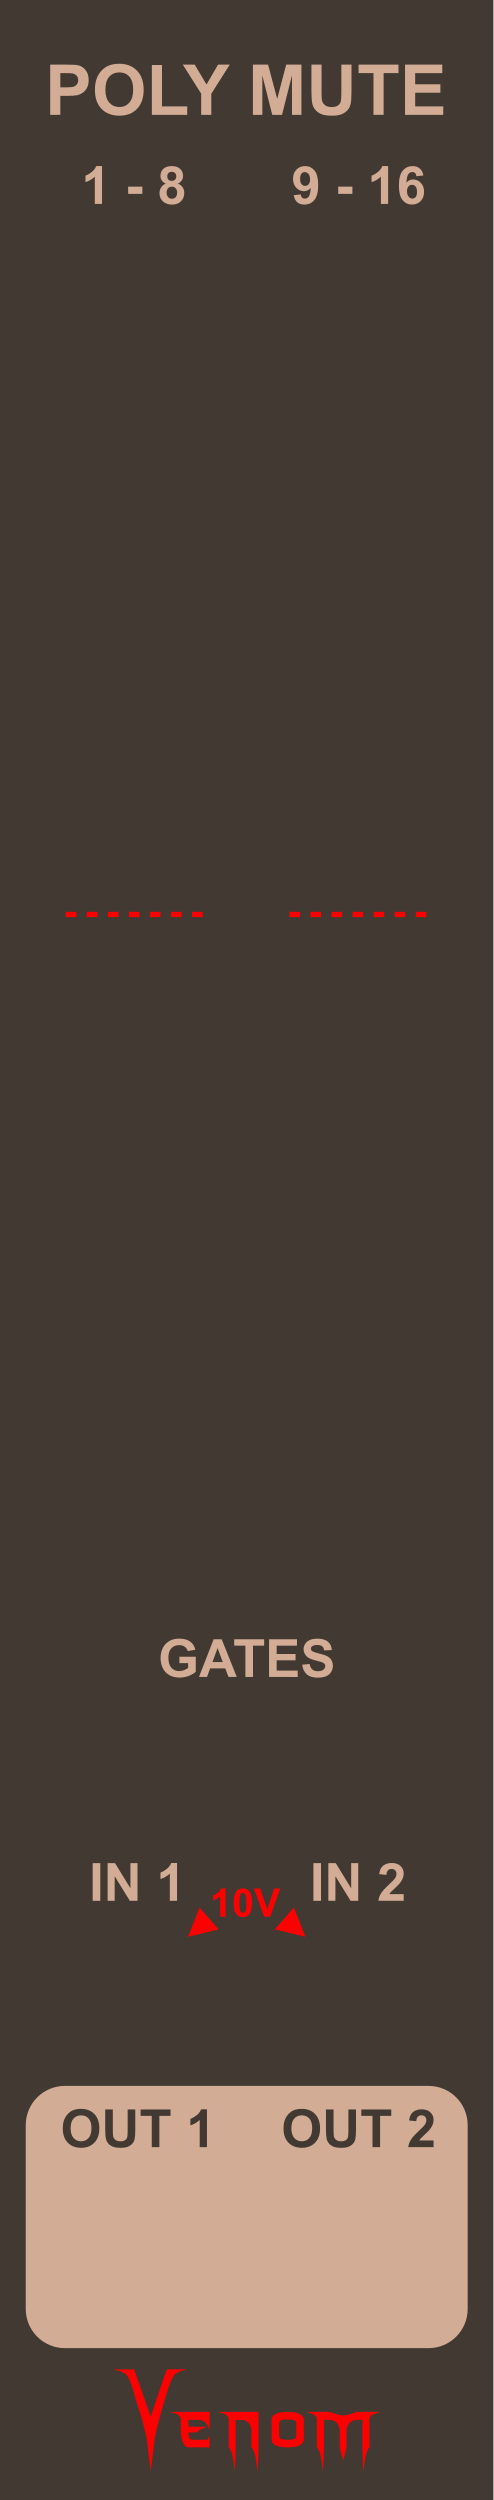
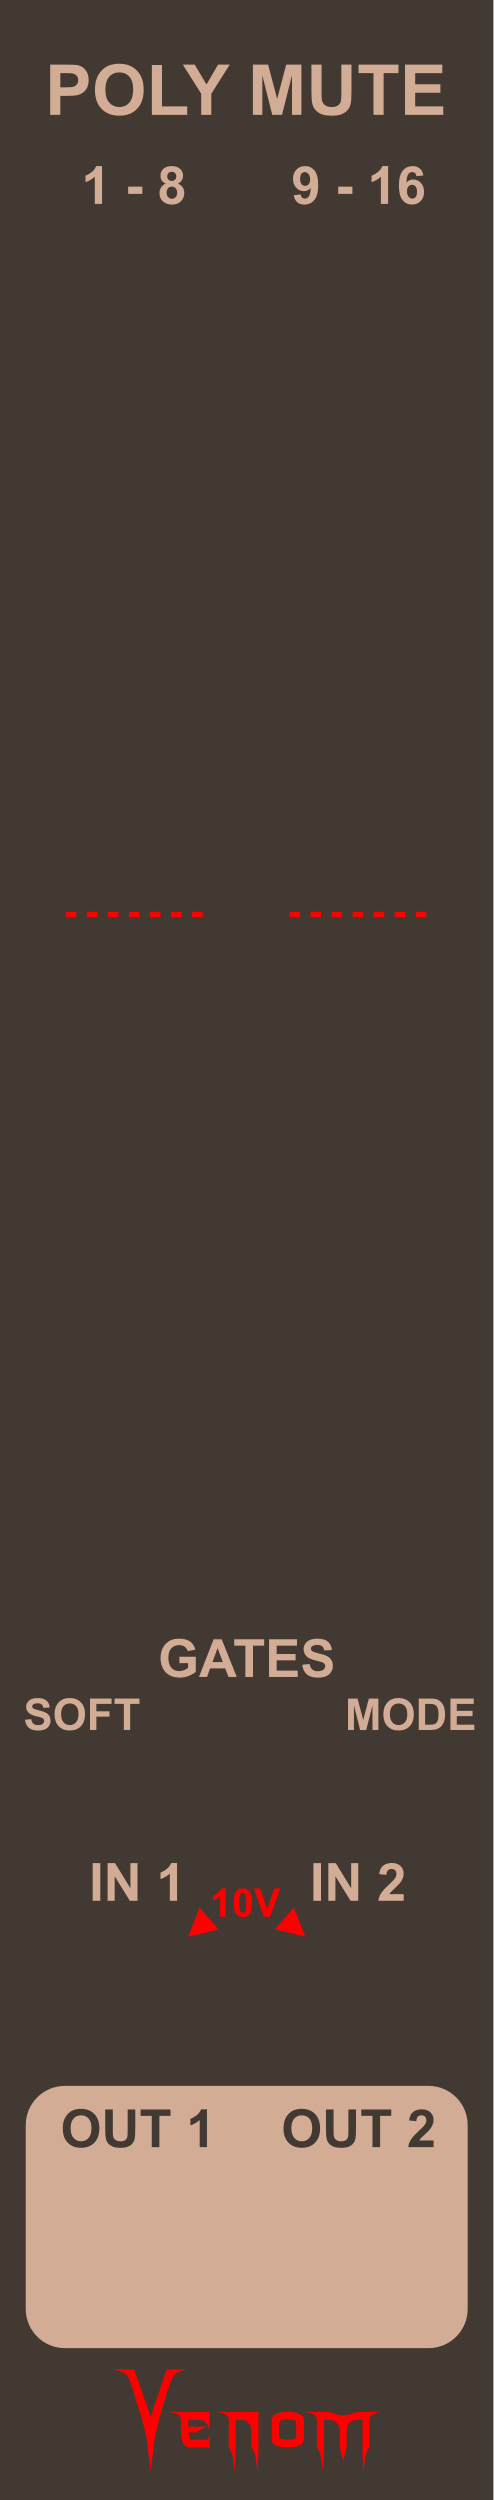
<svg xmlns="http://www.w3.org/2000/svg" width="75" height="380" viewBox="0 0 75 380" version="1.1" id="svg100">
  <defs id="defs7">
    <rect x="85" y="10" width="51.058" height="25" id="rect29906" />
    <linearGradient id="a8e142bb-541b-4903-be63-d5d069028a5d" x1="22.5" x2="22.5" y2="380" gradientUnits="userSpaceOnUse">
      <stop offset="0" stop-color="#ebebeb" id="stop2" />
      <stop offset="1" stop-color="#e1e1e1" id="stop4" />
    </linearGradient>
  </defs>
  <g id="f45e0130-37b7-4f8b-95b3-6408baa23eb1" data-name="components" style="display:inline">
    <g id="aea613ef-74be-49bf-be45-c0734aee674b" data-name="FND BG" style="fill:#423932;fill-opacity:1" transform="scale(1.666667,1)">
      <rect width="45" height="380" fill="url(#a8e142bb-541b-4903-be63-d5d069028a5d)" id="rect9" style="fill:#423932;fill-opacity:1" x="0" y="0" />
    </g>
  </g>
  <g id="layer2">
    <g id="g42796" transform="matrix(0.304583,0,0,0.304583,14.43755,-12.68508)" style="fill:#ff0000">
      <g aria-label="enom" id="text4270-27" style="font-size:49.389px;line-height:1.25;font-family:'NECK ROMANCER';-inkscape-font-specification:'NECK ROMANCER, Normal';font-variant-ligatures:none;text-align:center;text-anchor:middle;fill:#ff0000;stroke-width:2.646">
        <path d="m 46.609,1249.244 q 0,1.158 0,3.425 3.183,0 9.453,0 -1.64,0.579 -2.99,1.206 -1.35,0.627 -2.363,1.688 -1.35,0 -4.051,0 0,1.495 0.434,2.556 0.386,1.109 1.833,1.109 2.267,0 6.801,0 0.482,-0.145 0.868,-0.627 0.338,-0.53 0.627,-1.736 0,2.026 0,6.125 -3.521,0 -10.563,0 -1.543,0 -2.653,-2.219 -1.109,-2.17 -1.109,-6.318 0,-1.978 0,-5.836 -0.386,-1.35 -1.881,-2.122 -1.495,-0.724 -3.569,-1.206 6.608,0 19.775,0 0,2.942 0,8.778 -1.206,-2.701 -2.219,-3.666 -1.013,-0.965 -2.701,-1.109 -0.916,-0.097 -2.17,-0.097 -1.206,0.048 -2.846,0.048 -0.241,0 -0.675,0 z" id="path42762" style="fill:#ff0000" />
        <path d="m 81.577,1245.289 q 0,5.884 0,17.701 0,3.087 -0.145,6.077 -0.096,3.039 -0.338,5.933 -0.386,-3.714 -0.965,-6.994 -0.531,-3.328 -2.026,-5.016 0,-2.99 0,-8.923 -0.241,-1.351 -0.723,-2.219 -0.482,-0.868 -1.061,-1.399 -1.109,-1.013 -2.412,-1.109 -1.35,-0.097 -2.267,-0.097 -0.482,0 -1.447,0 0,4.582 0,13.746 0,3.087 -0.096,6.077 -0.145,3.039 -0.386,5.933 -0.386,-3.714 -0.916,-6.994 -0.579,-3.328 -2.026,-5.016 0,-4.823 0,-14.373 -0.386,-1.35 -1.881,-2.122 -1.495,-0.724 -3.569,-1.206 6.752,0 20.257,0 z" id="path42764" style="fill:#ff0000" />
        <path d="m 104.197,1249.051 q 0,3.376 0,10.177 0,1.543 -1.929,2.653 -1.929,1.109 -6.077,1.109 -4.196,0 -6.125,-1.109 -1.929,-1.109 -1.929,-2.653 0,-3.376 0,-10.177 0,-1.543 1.929,-2.653 1.929,-1.109 6.125,-1.109 4.148,0 6.077,1.109 1.929,1.109 1.929,2.653 z m -3.762,7.91 q 0,-1.881 0,-5.643 0,-1.688 -1.254,-1.978 -1.206,-0.289 -2.99,-0.289 -1.833,0 -3.039,0.289 -1.254,0.289 -1.254,1.978 0,1.881 0,5.643 0,1.688 1.254,1.977 1.206,0.289 3.039,0.289 1.785,0 2.99,-0.289 1.254,-0.289 1.254,-1.977 z" id="path42766" style="fill:#ff0000" />
        <path d="m 142.348,1245.289 q -2.026,0.482 -3.521,1.206 -1.543,0.772 -1.881,2.122 0,4.775 0,14.373 -1.495,1.688 -2.026,5.016 -0.579,3.28 -0.965,6.994 -0.241,-2.894 -0.338,-5.933 -0.145,-2.99 -0.145,-6.077 0,-4.582 0,-13.746 -0.482,0 -1.399,0 -0.531,0 -1.158,0 -0.627,0 -1.302,0.145 -1.254,0.241 -2.412,1.206 -1.158,0.965 -1.64,3.473 0,2.99 0,8.923 -0.145,0.627 -0.289,1.109 -0.097,0.482 -0.193,0.82 -0.531,1.978 -0.386,1.351 0.193,-0.627 -0.289,1.158 -0.097,0.338 -0.241,0.868 -0.145,0.531 -0.338,1.302 -0.145,-0.675 -0.289,-1.206 -0.145,-0.482 -0.241,-0.82 -0.531,-2.026 -0.338,-1.302 0.193,0.772 -0.434,-1.688 -0.048,-0.289 -0.193,-0.724 -0.097,-0.386 -0.193,-0.868 0,-2.99 0,-8.923 -0.289,-1.351 -0.772,-2.219 -0.482,-0.868 -1.061,-1.399 -1.109,-1.013 -2.412,-1.109 -1.302,-0.097 -2.267,-0.097 -0.482,0 -1.399,0 0,4.582 0,13.746 0,3.087 -0.145,6.077 -0.097,3.039 -0.338,5.933 -0.386,-3.714 -0.965,-6.994 -0.531,-3.328 -2.026,-5.016 0,-4.823 0,-14.373 -0.386,-1.35 -1.881,-2.122 -1.495,-0.724 -3.569,-1.206 3.955,0 11.768,0 1.158,0.386 3.473,1.157 0.772,0.289 1.592,0.434 0.82,0.145 1.688,0.145 0.868,0 1.736,-0.145 0.82,-0.145 1.592,-0.434 1.158,-0.386 3.424,-1.157 3.955,0 11.768,0 z" id="path42768" style="fill:#ff0000" />
      </g>
      <g aria-label="V" transform="matrix(1.236317,0,0,0.8088538,-497.8809,123.4859)" id="text4270-3-5-2" style="font-size:78.506px;line-height:1.25;font-family:Nosferotica;-inkscape-font-specification:'Nosferotica, Normal';font-variant-ligatures:none;text-align:center;text-anchor:middle;fill:#ff0000;stroke-width:3.271">
        <path d="m 431.65,1360.686 8.574,-0.102 c 0,0 -4.408,1.088 -5.599,3.728 -1.881,4.169 -3.642,14.663 -3.642,14.663 l -2.233,11.519 -1.833,11.831 -1.718,21.311 -1.695,-21.311 -1.922,-11.521 -2.501,-11.829 c 0,0 -1.52,-10.287 -3.383,-14.483 -1.145,-2.579 -5.634,-3.806 -5.634,-3.806 h 8.466 l 6.669,29.157 z" id="path30410" style="fill:#ff0000" />
      </g>
    </g>
  </g>
  <g id="layer3" style="display:inline">
    <g aria-label="POLY MUTE" id="text26442" style="font-weight:bold;font-size:10.667px;line-height:1.25;font-family:Arial;-inkscape-font-specification:'Arial, Bold';font-variant-ligatures:none;text-align:center;text-anchor:middle;fill:#d2ac95;fill-opacity:1">
      <path d="M 7.628,17.456 V 9.82 h 2.474 q 1.406,0 1.833,0.115 0.656,0.172 1.099,0.75 0.443,0.573 0.443,1.484 0,0.703 -0.255,1.182 -0.255,0.479 -0.651,0.755 -0.391,0.271 -0.797,0.359 -0.552,0.109 -1.599,0.109 H 9.169 v 2.88 z M 9.169,11.112 v 2.167 h 0.844 q 0.911,0 1.219,-0.12 0.307,-0.12 0.479,-0.375 0.177,-0.255 0.177,-0.594 0,-0.417 -0.245,-0.688 -0.245,-0.271 -0.62,-0.339 -0.276,-0.052 -1.109,-0.052 z" id="path41817" style="fill:#d2ac95;fill-opacity:1" />
      <path d="m 14.43,13.685 q 0,-1.167 0.349,-1.958 0.26,-0.583 0.708,-1.047 0.453,-0.464 0.99,-0.688 0.714,-0.302 1.646,-0.302 1.688,0 2.698,1.047 1.016,1.047 1.016,2.911 0,1.849 -1.005,2.896 -1.005,1.042 -2.688,1.042 -1.703,0 -2.708,-1.036 -1.005,-1.042 -1.005,-2.865 z m 1.589,-0.052 q 0,1.297 0.599,1.969 0.599,0.667 1.521,0.667 0.922,0 1.51,-0.661 0.594,-0.667 0.594,-1.995 0,-1.313 -0.578,-1.958 -0.573,-0.646 -1.526,-0.646 -0.953,0 -1.536,0.656 -0.583,0.651 -0.583,1.969 z" id="path41819" style="fill:#d2ac95;fill-opacity:1" />
      <path d="M 23.081,17.456 V 9.883 h 1.542 v 6.286 h 3.833 v 1.286 z" id="path41821" style="fill:#d2ac95;fill-opacity:1" />
      <path d="M 30.581,17.456 V 14.242 L 27.784,9.82 h 1.807 l 1.797,3.021 1.76,-3.021 h 1.776 l -2.807,4.432 v 3.203 z" id="path41823" style="fill:#d2ac95;fill-opacity:1" />
      <path d="M 38.44,17.456 V 9.82 h 2.307 l 1.385,5.208 1.37,-5.208 h 2.313 v 7.635 h -1.432 v -6.01 l -1.516,6.01 h -1.484 l -1.51,-6.01 v 6.01 z" id="path41825" style="fill:#d2ac95;fill-opacity:1" />
      <path d="m 47.336,9.82 h 1.542 V 13.956 q 0,0.984 0.057,1.276 0.099,0.469 0.469,0.755 0.375,0.281 1.021,0.281 0.656,0 0.99,-0.266 0.333,-0.271 0.401,-0.661 0.068,-0.391 0.068,-1.297 V 9.82 h 1.542 V 13.831 q 0,1.375 -0.125,1.943 -0.125,0.568 -0.464,0.958 -0.333,0.391 -0.896,0.625 -0.563,0.229 -1.469,0.229 -1.094,0 -1.661,-0.25 Q 48.247,17.081 47.919,16.68 47.591,16.274 47.487,15.831 47.336,15.175 47.336,13.893 Z" id="path41827" style="fill:#d2ac95;fill-opacity:1" />
      <path d="M 56.768,17.456 V 11.112 H 54.503 V 9.82 h 6.068 v 1.292 h -2.26 v 6.344 z" id="path41829" style="fill:#d2ac95;fill-opacity:1" />
      <path d="M 61.565,17.456 V 9.82 h 5.661 v 1.292 h -4.12 v 1.693 h 3.833 v 1.286 h -3.833 v 2.078 h 4.266 v 1.286 z" id="path41831" style="fill:#d2ac95;fill-opacity:1" />
    </g>
    <rect x="3.913" y="317.055" width="67.174" height="39.865" rx="5.957" fill="#1f1f1f" id="rect56" style="display:inline;fill:#d2ac95;fill-opacity:1;stroke-width:1.45" ry="5.957" />
    <g aria-label="1 - 8" id="text33986" style="font-weight:bold;font-size:8px;line-height:1.25;font-family:Arial;-inkscape-font-specification:'Arial, Bold';font-variant-ligatures:none;text-align:center;text-anchor:middle;display:inline;fill:#d2ac95;fill-opacity:1">
      <path d="m 15.508,30.995 h -1.098 v -4.137 q -0.602,0.562 -1.418,0.832 V 26.695 q 0.43,-0.141 0.934,-0.531 0.504,-0.395 0.691,-0.918 h 0.891 z" id="path41834" style="fill:#d2ac95;fill-opacity:1" />
      <path d="m 19.48,29.468 v -1.098 h 2.156 v 1.098 z" id="path41836" style="fill:#d2ac95;fill-opacity:1" />
      <path d="m 25.199,27.905 q -0.426,-0.18 -0.621,-0.492 -0.191,-0.316 -0.191,-0.691 0,-0.641 0.445,-1.059 0.449,-0.418 1.273,-0.418 0.816,0 1.266,0.418 0.453,0.418 0.453,1.059 0,0.398 -0.207,0.711 -0.207,0.309 -0.582,0.473 0.477,0.191 0.723,0.559 0.25,0.367 0.25,0.848 0,0.793 -0.508,1.289 -0.504,0.496 -1.344,0.496 -0.781,0 -1.301,-0.41 -0.613,-0.484 -0.613,-1.328 0,-0.465 0.23,-0.852 0.23,-0.391 0.727,-0.602 z m 0.227,-1.105 q 0,0.328 0.184,0.512 0.188,0.184 0.496,0.184 0.312,0 0.5,-0.184 0.188,-0.188 0.188,-0.516 0,-0.309 -0.188,-0.492 -0.184,-0.188 -0.488,-0.188 -0.316,0 -0.504,0.188 -0.188,0.188 -0.188,0.496 z m -0.102,2.453 q 0,0.453 0.23,0.707 0.234,0.254 0.582,0.254 0.34,0 0.562,-0.242 0.223,-0.246 0.223,-0.707 0,-0.402 -0.227,-0.645 -0.227,-0.246 -0.574,-0.246 -0.402,0 -0.602,0.277 -0.195,0.277 -0.195,0.602 z" id="path41838" style="fill:#d2ac95;fill-opacity:1" />
    </g>
    <g aria-label="9 - 16" id="text33986-6" style="font-weight:bold;font-size:8px;line-height:1.25;font-family:Arial;-inkscape-font-specification:'Arial, Bold';font-variant-ligatures:none;text-align:center;text-anchor:middle;display:inline;fill:#d2ac95;fill-opacity:1">
      <path d="m 44.65,29.671 1.062,-0.117 q 0.039,0.324 0.203,0.48 0.164,0.156 0.434,0.156 0.34,0 0.578,-0.312 0.238,-0.312 0.305,-1.297 -0.414,0.48 -1.035,0.48 -0.676,0 -1.168,-0.52 -0.488,-0.523 -0.488,-1.359 0,-0.871 0.516,-1.402 0.52,-0.535 1.32,-0.535 0.871,0 1.43,0.676 0.559,0.672 0.559,2.215 0,1.57 -0.582,2.266 -0.582,0.695 -1.516,0.695 -0.672,0 -1.086,-0.355 -0.414,-0.359 -0.531,-1.07 z m 2.484,-2.398 q 0,-0.531 -0.246,-0.824 -0.242,-0.293 -0.562,-0.293 -0.305,0 -0.508,0.242 -0.199,0.238 -0.199,0.785 0,0.555 0.219,0.816 0.219,0.258 0.547,0.258 0.316,0 0.531,-0.25 0.219,-0.25 0.219,-0.734 z" id="path41841" style="fill:#d2ac95;fill-opacity:1" />
      <path d="m 51.408,29.468 v -1.098 h 2.156 v 1.098 z" id="path41843" style="fill:#d2ac95;fill-opacity:1" />
      <path d="m 58.994,30.995 h -1.098 v -4.137 q -0.602,0.562 -1.418,0.832 V 26.695 q 0.43,-0.141 0.934,-0.531 0.504,-0.395 0.691,-0.918 h 0.891 z" id="path41845" style="fill:#d2ac95;fill-opacity:1" />
      <path d="m 64.354,26.671 -1.062,0.117 q -0.039,-0.328 -0.203,-0.484 -0.164,-0.156 -0.426,-0.156 -0.348,0 -0.59,0.312 -0.238,0.312 -0.301,1.301 0.41,-0.484 1.02,-0.484 0.688,0 1.176,0.523 0.492,0.523 0.492,1.352 0,0.879 -0.516,1.41 -0.516,0.531 -1.324,0.531 -0.867,0 -1.426,-0.672 -0.559,-0.676 -0.559,-2.211 0,-1.574 0.582,-2.27 0.582,-0.695 1.512,-0.695 0.652,0 1.078,0.367 0.43,0.363 0.547,1.059 z m -2.488,2.395 q 0,0.535 0.246,0.828 0.246,0.289 0.562,0.289 0.305,0 0.508,-0.238 0.203,-0.238 0.203,-0.781 0,-0.559 -0.219,-0.816 -0.219,-0.262 -0.547,-0.262 -0.316,0 -0.535,0.25 -0.219,0.246 -0.219,0.73 z" id="path41847" style="fill:#d2ac95;fill-opacity:1" />
    </g>
    <g aria-label="GATES" id="text33986-6-7" style="font-weight:bold;font-size:8px;line-height:1.25;font-family:Arial;-inkscape-font-specification:'Arial, Bold';font-variant-ligatures:none;text-align:center;text-anchor:middle;display:inline;fill:#d2ac95;fill-opacity:1">
      <path d="m 27.268,252.793 v -0.965 h 2.492 v 2.281 q -0.363,0.352 -1.055,0.621 -0.688,0.266 -1.395,0.266 -0.898,0 -1.566,-0.375 -0.668,-0.379 -1.004,-1.078 -0.336,-0.703 -0.336,-1.527 0,-0.895 0.375,-1.59 0.375,-0.695 1.098,-1.066 0.551,-0.285 1.371,-0.285 1.066,0 1.664,0.449 0.602,0.445 0.773,1.234 l -1.148,0.215 q -0.121,-0.422 -0.457,-0.664 -0.332,-0.246 -0.832,-0.246 -0.758,0 -1.207,0.48 -0.445,0.48 -0.445,1.426 0,1.02 0.453,1.531 0.453,0.508 1.188,0.508 0.363,0 0.727,-0.141 0.367,-0.145 0.629,-0.348 v -0.727 z" id="path41850" style="fill:#d2ac95;fill-opacity:1" />
      <path d="m 35.99,254.898 h -1.258 l -0.5,-1.301 h -2.289 l -0.473,1.301 h -1.227 l 2.23,-5.727 h 1.223 z m -2.129,-2.266 -0.789,-2.125 -0.773,2.125 z" id="path41852" style="fill:#d2ac95;fill-opacity:1" />
      <path d="m 37.299,254.898 v -4.758 h -1.699 v -0.969 h 4.551 v 0.969 h -1.695 v 4.758 z" id="path41854" style="fill:#d2ac95;fill-opacity:1" />
      <path d="m 40.896,254.898 v -5.727 h 4.246 v 0.969 h -3.09 v 1.27 h 2.875 v 0.965 h -2.875 v 1.559 h 3.199 v 0.965 z" id="path41856" style="fill:#d2ac95;fill-opacity:1" />
      <path d="m 45.939,253.035 1.125,-0.109 q 0.102,0.566 0.41,0.832 0.312,0.266 0.84,0.266 0.559,0 0.84,-0.234 0.285,-0.238 0.285,-0.555 0,-0.203 -0.121,-0.344 -0.117,-0.145 -0.414,-0.25 -0.203,-0.07 -0.926,-0.25 -0.93,-0.23 -1.305,-0.566 -0.527,-0.473 -0.527,-1.152 0,-0.438 0.246,-0.816 0.25,-0.383 0.715,-0.582 0.469,-0.199 1.129,-0.199 1.078,0 1.621,0.473 0.547,0.473 0.574,1.262 l -1.156,0.051 q -0.074,-0.441 -0.32,-0.633 -0.242,-0.195 -0.73,-0.195 -0.504,0 -0.789,0.207 -0.184,0.133 -0.184,0.355 0,0.203 0.172,0.348 0.219,0.184 1.062,0.383 0.844,0.199 1.246,0.414 0.406,0.211 0.633,0.582 0.23,0.367 0.23,0.91 0,0.492 -0.273,0.922 -0.273,0.43 -0.773,0.641 -0.5,0.207 -1.246,0.207 -1.086,0 -1.668,-0.5 -0.582,-0.504 -0.695,-1.465 z" id="path41858" style="fill:#d2ac95;fill-opacity:1" />
    </g>
    <g aria-label="IN 1" id="text33986-6-7-1" style="font-weight:bold;font-size:8px;line-height:1.25;font-family:Arial;-inkscape-font-specification:'Arial, Bold';font-variant-ligatures:none;text-align:center;text-anchor:middle;display:inline;fill:#d2ac95;fill-opacity:1">
      <path d="m 14.088,288.924 v -5.727 h 1.156 v 5.727 z" id="path41861" style="fill:#d2ac95;fill-opacity:1" />
      <path d="m 16.357,288.924 v -5.727 h 1.125 l 2.344,3.824 v -3.824 h 1.074 v 5.727 h -1.16 l -2.309,-3.734 v 3.734 z" id="path41863" style="fill:#d2ac95;fill-opacity:1" />
      <path d="m 26.912,288.924 h -1.098 v -4.137 q -0.602,0.562 -1.418,0.832 v -0.996 q 0.43,-0.141 0.934,-0.531 0.504,-0.395 0.691,-0.918 h 0.891 z" id="path41865" style="fill:#d2ac95;fill-opacity:1" />
    </g>
    <g aria-label="IN 2" id="text33986-6-7-1-9" style="font-weight:bold;font-size:8px;line-height:1.25;font-family:Arial;-inkscape-font-specification:'Arial, Bold';font-variant-ligatures:none;text-align:center;text-anchor:middle;display:inline;fill:#d2ac95;fill-opacity:1">
      <path d="m 47.639,288.924 v -5.727 h 1.156 v 5.727 z" id="path41868" style="fill:#d2ac95;fill-opacity:1" />
      <path d="m 49.908,288.924 v -5.727 h 1.125 l 2.344,3.824 v -3.824 h 1.074 v 5.727 h -1.16 l -2.309,-3.734 v 3.734 z" id="path41870" style="fill:#d2ac95;fill-opacity:1" />
      <path d="m 61.361,287.905 v 1.02 h -3.848 q 0.062,-0.578 0.375,-1.094 0.312,-0.52 1.234,-1.375 0.742,-0.691 0.91,-0.938 0.227,-0.34 0.227,-0.672 0,-0.367 -0.199,-0.562 -0.195,-0.199 -0.543,-0.199 -0.344,0 -0.547,0.207 -0.203,0.207 -0.234,0.688 l -1.094,-0.109 q 0.098,-0.906 0.613,-1.301 0.516,-0.395 1.289,-0.395 0.848,0 1.332,0.457 0.484,0.457 0.484,1.137 0,0.387 -0.141,0.738 -0.137,0.348 -0.438,0.73 -0.199,0.254 -0.719,0.73 -0.52,0.477 -0.66,0.633 -0.137,0.156 -0.223,0.305 z" id="path41872" style="fill:#d2ac95;fill-opacity:1" />
    </g>
+     <g aria-label="MODE" id="text46170" style="font-weight:bold;font-size:6.667px;line-height:1.25;font-family:Arial;-inkscape-font-specification:'Arial, Bold';font-variant-ligatures:none;text-align:center;text-anchor:middle;display:inline;fill:#d2ac95;fill-opacity:1">
+       <path d="m 52.902,262.956 v -4.772 h 1.442 l 0.866,3.255 0.856,-3.255 h 1.445 v 4.772 h -0.895 v -3.757 l -0.947,3.757 h -0.928 l -0.944,-3.757 v 3.757 z" id="path49390" style="fill:#d2ac95;fill-opacity:1" />
+       <path d="m 58.273,260.6 q 0,-0.729 0.218,-1.224 0.163,-0.365 0.443,-0.654 0.283,-0.29 0.618,-0.43 0.446,-0.189 1.029,-0.189 1.055,0 1.686,0.654 0.635,0.654 0.635,1.82 0,1.156 -0.628,1.81 -0.628,0.651 -1.68,0.651 -1.064,0 -1.693,-0.648 -0.628,-0.651 -0.628,-1.79 z m 0.993,-0.033 q 0,0.811 0.374,1.23 0.374,0.417 0.951,0.417 0.576,0 0.944,-0.413 0.371,-0.417 0.371,-1.247 0,-0.82 -0.361,-1.224 -0.358,-0.404 -0.954,-0.404 -0.596,0 -0.96,0.41 -0.365,0.407 -0.365,1.23 z" id="path49392" style="fill:#d2ac95;fill-opacity:1" />
+       <path d="m 63.651,258.184 h 1.761 q 0.596,0 0.908,0.091 0.42,0.124 0.719,0.439 0.299,0.316 0.456,0.775 0.156,0.456 0.156,1.126 0,0.589 -0.146,1.016 -0.179,0.521 -0.511,0.843 -0.251,0.244 -0.677,0.381 -0.319,0.101 -0.853,0.101 h -1.813 z m 0.964,0.807 v 3.161 h 0.719 q 0.404,0 0.583,-0.046 0.234,-0.059 0.387,-0.199 0.156,-0.14 0.254,-0.459 0.098,-0.322 0.098,-0.876 0,-0.553 -0.098,-0.85 -0.098,-0.296 -0.273,-0.462 -0.176,-0.166 -0.446,-0.225 -0.202,-0.046 -0.791,-0.046 z" id="path49394" style="fill:#d2ac95;fill-opacity:1" />
+       <path d="m 68.468,262.956 v -4.772 h 3.538 v 0.807 h -2.575 v 1.058 h 2.396 v 0.804 h -2.396 v 1.299 h 2.666 v 0.804 z" id="path49396" style="fill:#d2ac95;fill-opacity:1" />
+     </g>
+     <g aria-label="SOFT" id="text74313" style="font-weight:bold;font-size:6.667px;line-height:1.25;font-family:Arial;-inkscape-font-specification:'Arial, Bold';font-variant-ligatures:none;text-align:center;text-anchor:middle;display:inline;fill:#d2ac95;fill-opacity:1">
+       <path d="m 3.8,261.402 0.938,-0.091 q 0.085,0.472 0.342,0.693 0.26,0.221 0.7,0.221 0.465,0 0.7,-0.195 0.238,-0.199 0.238,-0.462 0,-0.169 -0.101,-0.286 -0.098,-0.12 -0.345,-0.208 -0.169,-0.059 -0.771,-0.208 -0.775,-0.192 -1.087,-0.472 -0.439,-0.394 -0.439,-0.96 0,-0.365 0.205,-0.68 0.208,-0.319 0.596,-0.485 0.391,-0.166 0.941,-0.166 0.898,0 1.351,0.394 0.456,0.394 0.479,1.051 l -0.964,0.042 q -0.062,-0.368 -0.267,-0.527 -0.202,-0.163 -0.609,-0.163 -0.42,0 -0.658,0.173 -0.153,0.111 -0.153,0.296 0,0.169 0.143,0.29 0.182,0.153 0.885,0.319 0.703,0.166 1.038,0.345 0.339,0.176 0.527,0.485 0.192,0.306 0.192,0.758 0,0.41 -0.228,0.768 -0.228,0.358 -0.645,0.534 -0.417,0.173 -1.038,0.173 -0.905,0 -1.39,-0.417 -0.485,-0.42 -0.579,-1.221 z" id="path80863" style="fill:#d2ac95;fill-opacity:1" />
+       <path d="m 8.296,260.598 q 0,-0.729 0.218,-1.224 0.163,-0.365 0.443,-0.654 0.283,-0.29 0.618,-0.43 0.446,-0.189 1.029,-0.189 1.055,0 1.686,0.654 0.635,0.654 0.635,1.82 0,1.156 -0.628,1.81 -0.628,0.651 -1.68,0.651 -1.064,0 -1.693,-0.648 -0.628,-0.651 -0.628,-1.79 z m 0.993,-0.033 q 0,0.811 0.374,1.23 0.374,0.417 0.951,0.417 0.576,0 0.944,-0.413 0.371,-0.417 0.371,-1.247 0,-0.82 -0.361,-1.224 -0.358,-0.404 -0.954,-0.404 -0.596,0 -0.96,0.41 -0.365,0.407 -0.365,1.23 z" id="path80865" style="fill:#d2ac95;fill-opacity:1" />
+       <path d="m 13.683,262.955 v -4.772 h 3.271 v 0.807 h -2.308 v 1.13 H 16.639 v 0.807 h -1.992 v 2.028 z" id="path80867" style="fill:#d2ac95;fill-opacity:1" />
+       <path d="m 18.823,262.955 v -3.965 h -1.416 v -0.807 h 3.792 v 0.807 h -1.413 v 3.965 z" id="path80869" style="fill:#d2ac95;fill-opacity:1" />
+     </g>
  </g>
  <g id="layer5" style="display:inline">
    <path style="color:#000000;fill:#ff0000;stroke-dasharray:1.6, 1.6;-inkscape-stroke:none" d="m 10,138.6 v 0.801 h 1.6 v -0.801 z m 3.199,0 v 0.801 h 1.602 v -0.801 z m 3.201,0 v 0.801 H 18 v -0.801 z m 3.199,0 v 0.801 h 1.6 v -0.801 z m 3.201,0 v 0.801 h 1.6 v -0.801 z m 3.199,0 v 0.801 h 1.6 v -0.801 z m 3.199,0 v 0.801 h 1.602 v -0.801 z" id="path39553" />
    <path style="color:#000000;fill:#ff0000;stroke-dasharray:1.6, 1.6;-inkscape-stroke:none" d="m 44,138.6 v 0.801 h 1.6 v -0.801 z m 3.199,0 v 0.801 h 1.602 v -0.801 z m 3.201,0 v 0.801 H 52 v -0.801 z m 3.199,0 v 0.801 h 1.6 v -0.801 z m 3.201,0 v 0.801 h 1.6 v -0.801 z m 3.199,0 v 0.801 h 1.6 v -0.801 z m 3.199,0 v 0.801 h 1.602 v -0.801 z" id="path39553-6" />
    <g id="g41815" transform="translate(0.12676)">
      <path style="display:inline;fill:#ff0000;fill-opacity:1;stroke:none;stroke-width:0.242;stroke-opacity:1" id="path19226-9-2" transform="matrix(1.315138,1.144779,-1.028099,1.181095,-303.8544,-558.4656)" d="m 472.625,264 -2.438,1.407 v -2.815 z" />
      <path style="display:inline;fill:#ff0000;fill-opacity:1;stroke:none;stroke-width:0.242;stroke-opacity:1" id="path19226-9-2-2" transform="matrix(-1.315138,1.144779,1.028099,1.181095,378.6009,-558.4656)" d="m 472.625,264 -2.438,1.407 v -2.815 z" />
      <g aria-label="10V" id="text33986-6-7-1-3" style="font-weight:bold;font-size:6px;line-height:1.25;font-family:Arial;-inkscape-font-specification:'Arial, Bold';font-variant-ligatures:none;text-align:center;text-anchor:middle;display:inline;fill:#ff0000">
        <path d="m 34.162,291.344 h -0.823 v -3.103 q -0.451,0.422 -1.063,0.624 v -0.747 q 0.322,-0.105 0.7,-0.398 0.378,-0.296 0.519,-0.688 h 0.668 z" id="path41784" />
        <path d="m 36.784,287.031 q 0.624,0 0.976,0.445 0.419,0.527 0.419,1.749 0,1.219 -0.422,1.752 -0.349,0.439 -0.973,0.439 -0.627,0 -1.011,-0.48 -0.384,-0.483 -0.384,-1.72 0,-1.213 0.422,-1.746 0.349,-0.439 0.973,-0.439 z m 0,0.683 q -0.149,0 -0.267,0.097 -0.117,0.094 -0.182,0.34 -0.085,0.319 -0.085,1.075 0,0.756 0.076,1.04 0.076,0.281 0.19,0.375 0.117,0.094 0.267,0.094 0.149,0 0.267,-0.094 0.117,-0.097 0.182,-0.343 0.085,-0.316 0.085,-1.072 0,-0.756 -0.076,-1.037 -0.076,-0.284 -0.193,-0.378 -0.114,-0.097 -0.264,-0.097 z" id="path41786" />
        <path d="m 40.007,291.344 -1.535,-4.295 h 0.94 l 1.087,3.179 1.052,-3.179 h 0.92 l -1.538,4.295 z" id="path41788" />
      </g>
    </g>
  </g>
  <g id="layer4" style="display:inline">
    <g aria-label="OUT 1" id="text33986-6-7-1-5" style="font-weight:bold;font-size:8px;line-height:1.25;font-family:Arial;-inkscape-font-specification:'Arial, Bold';font-variant-ligatures:none;text-align:center;text-anchor:middle;display:inline;fill:#423932;fill-opacity:1">
      <path d="m 9.545,323.54 q 0,-0.875 0.262,-1.469 0.195,-0.438 0.531,-0.785 0.34,-0.348 0.742,-0.516 0.535,-0.227 1.234,-0.227 1.266,0 2.023,0.785 0.762,0.785 0.762,2.184 0,1.387 -0.754,2.172 -0.754,0.781 -2.016,0.781 -1.277,0 -2.031,-0.777 -0.754,-0.781 -0.754,-2.148 z m 1.191,-0.039 q 0,0.973 0.449,1.477 0.449,0.5 1.141,0.5 0.691,0 1.133,-0.496 0.445,-0.5 0.445,-1.496 0,-0.984 -0.434,-1.469 -0.43,-0.484 -1.145,-0.484 -0.715,0 -1.152,0.492 -0.438,0.488 -0.438,1.477 z" id="path41875" style="fill:#423932;fill-opacity:1" />
      <path d="m 15.994,320.641 h 1.156 v 3.102 q 0,0.738 0.043,0.957 0.074,0.352 0.352,0.566 0.281,0.211 0.766,0.211 0.492,0 0.742,-0.199 0.25,-0.203 0.301,-0.496 0.051,-0.293 0.051,-0.973 v -3.168 h 1.156 v 3.008 q 0,1.031 -0.094,1.457 -0.094,0.426 -0.348,0.719 -0.25,0.293 -0.672,0.469 -0.422,0.172 -1.102,0.172 -0.82,0 -1.246,-0.188 -0.422,-0.191 -0.668,-0.492 -0.246,-0.305 -0.324,-0.637 -0.113,-0.492 -0.113,-1.453 z" id="path41877" style="fill:#423932;fill-opacity:1" />
      <path d="m 23.068,326.368 v -4.758 h -1.699 v -0.969 h 4.551 v 0.969 h -1.695 v 4.758 z" id="path41879" style="fill:#423932;fill-opacity:1" />
      <path d="m 31.455,326.368 h -1.098 v -4.137 q -0.602,0.562 -1.418,0.832 v -0.996 q 0.43,-0.141 0.934,-0.531 0.504,-0.395 0.691,-0.918 h 0.891 z" id="path41881" style="fill:#423932;fill-opacity:1" />
    </g>
    <g aria-label="OUT 2" id="text33986-6-7-1-5-3" style="font-weight:bold;font-size:8px;line-height:1.25;font-family:Arial;-inkscape-font-specification:'Arial, Bold';font-variant-ligatures:none;text-align:center;text-anchor:middle;display:inline;fill:#423932;fill-opacity:1">
      <path d="m 43.096,323.54 q 0,-0.875 0.262,-1.469 0.195,-0.438 0.531,-0.785 0.34,-0.348 0.742,-0.516 0.535,-0.227 1.234,-0.227 1.266,0 2.023,0.785 0.762,0.785 0.762,2.184 0,1.387 -0.754,2.172 -0.754,0.781 -2.016,0.781 -1.277,0 -2.031,-0.777 -0.754,-0.781 -0.754,-2.148 z m 1.191,-0.039 q 0,0.973 0.449,1.477 0.449,0.5 1.141,0.5 0.691,0 1.133,-0.496 0.445,-0.5 0.445,-1.496 0,-0.984 -0.434,-1.469 -0.43,-0.484 -1.145,-0.484 -0.715,0 -1.152,0.492 -0.438,0.488 -0.438,1.477 z" id="path41884" style="fill:#423932;fill-opacity:1" />
      <path d="m 49.545,320.641 h 1.156 v 3.102 q 0,0.738 0.043,0.957 0.074,0.352 0.352,0.566 0.281,0.211 0.766,0.211 0.492,0 0.742,-0.199 0.25,-0.203 0.301,-0.496 0.051,-0.293 0.051,-0.973 v -3.168 h 1.156 v 3.008 q 0,1.031 -0.094,1.457 -0.094,0.426 -0.348,0.719 -0.25,0.293 -0.672,0.469 -0.422,0.172 -1.102,0.172 -0.82,0 -1.246,-0.188 -0.422,-0.191 -0.668,-0.492 -0.246,-0.305 -0.324,-0.637 -0.113,-0.492 -0.113,-1.453 z" id="path41886" style="fill:#423932;fill-opacity:1" />
      <path d="m 56.619,326.368 v -4.758 h -1.699 v -0.969 h 4.551 v 0.969 h -1.695 v 4.758 z" id="path41888" style="fill:#423932;fill-opacity:1" />
      <path d="m 65.904,325.348 v 1.02 h -3.848 q 0.062,-0.578 0.375,-1.094 0.312,-0.52 1.234,-1.375 0.742,-0.691 0.91,-0.938 0.227,-0.34 0.227,-0.672 0,-0.367 -0.199,-0.562 -0.195,-0.199 -0.543,-0.199 -0.344,0 -0.547,0.207 -0.203,0.207 -0.234,0.688 l -1.094,-0.109 q 0.098,-0.906 0.613,-1.301 0.516,-0.395 1.289,-0.395 0.848,0 1.332,0.457 0.484,0.457 0.484,1.137 0,0.387 -0.141,0.738 -0.137,0.348 -0.438,0.73 -0.199,0.254 -0.719,0.73 -0.52,0.477 -0.66,0.633 -0.137,0.156 -0.223,0.305 z" id="path41890" style="fill:#423932;fill-opacity:1" />
    </g>
  </g>
  <text xml:space="preserve" id="text29904" style="font-weight:bold;font-size:8px;line-height:1.25;font-family:Arial;-inkscape-font-specification:'Arial, Bold';font-variant-ligatures:none;text-align:center;white-space:pre;shape-inside:url(#rect29906)" />
  <g id="layer1" style="display:none">
    <circle style="display:inline;fill:#ff0000;stroke:#ff0000;stroke-width:1.949;stroke-opacity:1" id="path1065" cx="20.5" cy="303.5" r="10.525" />
    <circle style="display:inline;fill:#ff0000;stroke:#ff0000;stroke-width:1.949;stroke-opacity:1" id="path1065-3" cx="54.5" cy="303.5" r="10.525" />
    <circle style="display:inline;fill:#ff0000;stroke:#ff0000;stroke-width:1.949;stroke-opacity:1" id="path1065-2" cx="54.5" cy="341" r="10.525" />
    <circle style="display:inline;fill:#ff0000;stroke:#ff0000;stroke-width:1.949;stroke-opacity:1" id="path1065-36" cx="37.5" cy="269.5" r="10.525" />
    <circle style="display:inline;fill:#ff0000;stroke:#ff0000;stroke-width:1.78;stroke-opacity:1" id="path1065-7-1-15-4" cx="54.5" cy="44.5" r="9.61" />
    <circle style="display:inline;fill:#ff0000;stroke:#ff0000;stroke-width:1.949;stroke-opacity:1" id="path1065-1" cx="20.5" cy="341" r="10.525" />
    <circle style="display:inline;fill:#ff0000;stroke:#ff0000;stroke-width:1.78;stroke-opacity:1" id="path1065-7-1-15-4-9" cx="54.5" cy="233.5" r="9.61" />
    <circle style="display:inline;fill:#ff0000;stroke:#ff0000;stroke-width:1.78;stroke-opacity:1" id="path1065-7-1-15-4-4" cx="54.5" cy="206.5" r="9.61" />
    <circle style="display:inline;fill:#ff0000;stroke:#ff0000;stroke-width:1.78;stroke-opacity:1" id="path1065-7-1-15-4-6" cx="54.5" cy="179.5" r="9.61" />
    <circle style="display:inline;fill:#ff0000;stroke:#ff0000;stroke-width:1.78;stroke-opacity:1" id="path1065-7-1-15-4-2" cx="54.5" cy="152.5" r="9.61" />
    <circle style="display:inline;fill:#ff0000;stroke:#ff0000;stroke-width:1.78;stroke-opacity:1" id="path1065-7-1-15-4-46" cx="54.5" cy="125.5" r="9.61" />
    <circle style="display:inline;fill:#ff0000;stroke:#ff0000;stroke-width:1.78;stroke-opacity:1" id="path1065-7-1-15-4-7" cx="54.5" cy="98.5" r="9.61" />
    <circle style="display:inline;fill:#ff0000;stroke:#ff0000;stroke-width:1.78;stroke-opacity:1" id="path1065-7-1-15-4-58" cx="54.5" cy="71.5" r="9.61" />
    <circle style="display:inline;fill:#ff0000;stroke:#ff0000;stroke-width:1.78;stroke-opacity:1" id="path1065-7-1-15-4-77" cx="20.5" cy="44.5" r="9.61" />
    <circle style="display:inline;fill:#ff0000;stroke:#ff0000;stroke-width:1.78;stroke-opacity:1" id="path1065-7-1-15-4-9-7" cx="20.5" cy="233.5" r="9.61" />
    <circle style="display:inline;fill:#ff0000;stroke:#ff0000;stroke-width:1.78;stroke-opacity:1" id="path1065-7-1-15-4-4-0" cx="20.5" cy="206.5" r="9.61" />
    <circle style="display:inline;fill:#ff0000;stroke:#ff0000;stroke-width:1.78;stroke-opacity:1" id="path1065-7-1-15-4-6-1" cx="20.5" cy="179.5" r="9.61" />
    <circle style="display:inline;fill:#ff0000;stroke:#ff0000;stroke-width:1.78;stroke-opacity:1" id="path1065-7-1-15-4-2-0" cx="20.5" cy="152.5" r="9.61" />
    <circle style="display:inline;fill:#ff0000;stroke:#ff0000;stroke-width:1.78;stroke-opacity:1" id="path1065-7-1-15-4-46-0" cx="20.5" cy="125.5" r="9.61" />
    <circle style="display:inline;fill:#ff0000;stroke:#ff0000;stroke-width:1.78;stroke-opacity:1" id="path1065-7-1-15-4-7-0" cx="20.5" cy="98.5" r="9.61" />
    <circle style="display:inline;fill:#ff0000;stroke:#ff0000;stroke-width:1.78;stroke-opacity:1" id="path1065-7-1-15-4-58-6" cx="20.5" cy="71.5" r="9.61" />
+     <circle style="display:inline;fill:#ff0000;stroke:#ff0000;stroke-width:1.949;stroke-opacity:1" id="path1065-36-9" cx="62.5" cy="269.5" r="3.525" />
+     <circle style="display:inline;fill:#ff0000;stroke:#ff0000;stroke-width:1.949;stroke-opacity:1" id="path1065-36-9-9" cx="12.5" cy="269.5" r="3.525" />
  </g>
</svg>
